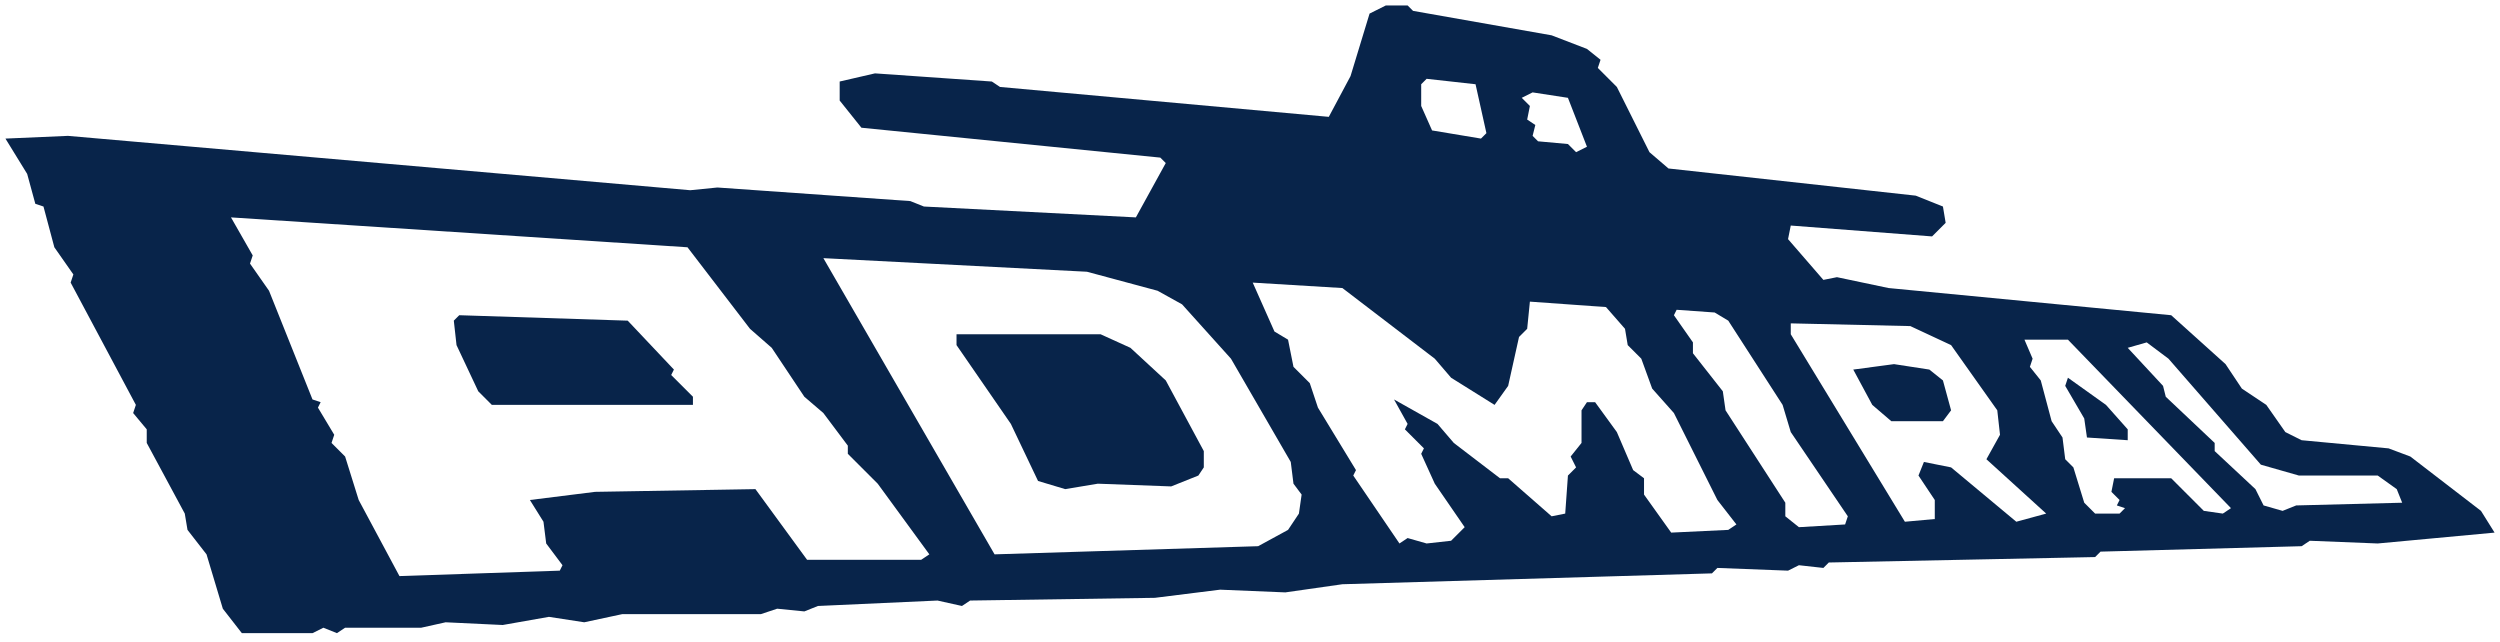
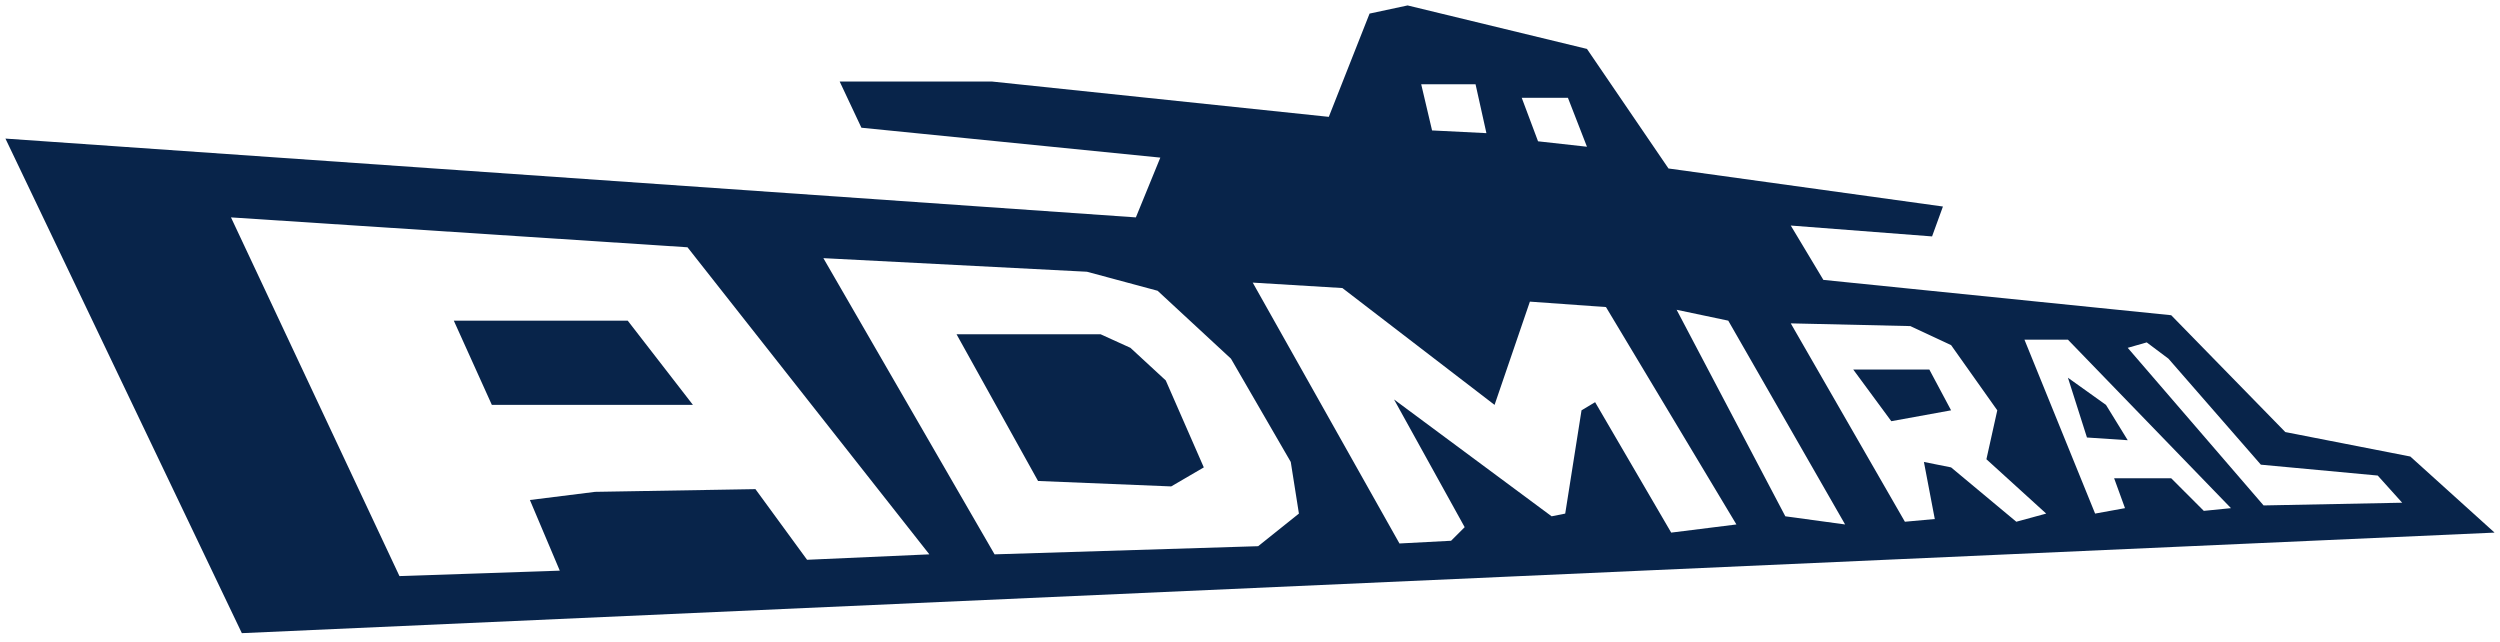
<svg xmlns="http://www.w3.org/2000/svg" viewBox="0 0 920 236" role="img" aria-label="ADMIRAL">
-   <path fill="#08244a" fill-rule="evenodd" d="M918,196 913,188 887,168 879,165 847,162 841,159 834,149 825,143 819,134 799,116 695,106 676,102 671,103 658,88 659,83 711,87 716,82 715,76 705,72 614,62 607,56 595,32 588,25 589,22 584,18 571,13 520,4 518,2 510,2 504,5 497,28 489,43 368,32 365,30 322,27 309,30 309,37 317,47 427,58 429,60 418,80 340,76 335,74 264,69 254,70 25,50 2,51 10,64 13,75 16,76 20,91 27,101 26,104 50,149 49,152 54,158 54,163 68,189 69,195 76,204 82,224 89,233 115,233 119,231 124,233 127,231 155,231 164,229 185,230 202,227 215,229 229,226 280,226 286,224 296,225 301,223 345,221 354,223 357,221 425,220 449,217 473,218 494,215 630,211 632,209 658,210 662,208 671,209 673,207 771,205 773,203 847,201 850,199 875,200z M783,128 790,126 798,132 832,171 846,175 875,175 882,180 884,185 845,186 840,188 833,186 830,180 815,166 815,163 797,146 796,142z M745,125 761,125 821,187 818,189 811,188 799,176 778,176 777,181 780,184 779,186 782,187 780,189 771,189 767,185 763,172 760,169 759,161 755,155 751,140 747,135 748,132z M761,139 760,142 767,154 768,161 783,162 783,158 775,149z M659,119 703,120 718,127 735,151 736,160 731,169 753,189 742,192 718,172 708,170 706,175 712,184 712,191 701,192 659,123z M682,136 689,149 696,155 715,155 718,151 715,140 710,136 697,134z M617,114 631,115 636,118 656,149 659,159 680,190 679,193 662,194 657,190 657,185 635,151 634,144 623,130 623,126 616,116z M461,104 494,106 528,132 534,139 550,149 555,142 559,124 562,121 563,111 591,113 598,121 599,127 604,132 608,143 616,152 632,184 639,193 636,195 615,196 605,182 605,176 601,173 595,159 587,148 584,148 582,151 582,163 578,168 580,172 577,175 576,189 571,190 555,176 552,176 535,163 529,156 513,147 518,156 517,158 524,165 523,167 528,178 539,194 534,199 525,200 518,198 515,200 498,175 499,173 485,150 482,141 476,135 474,125 469,122z M303,95 400,100 426,107 435,112 453,132 475,170 476,178 479,182 478,189 474,195 463,201 366,204z M352,123 352,127 372,156 382,177 392,180 404,178 431,179 441,175 443,172 443,166 429,140 416,128 405,123z M85,80 253,91 276,121 284,128 296,146 303,152 312,164 312,167 323,178 342,204 339,206 297,206 278,180 219,181 195,184 200,192 201,200 207,208 206,210 147,212 132,184 127,168 122,163 123,160 117,150 118,148 115,147 99,107 92,97 93,94z M167,118 168,127 176,144 181,149 255,149 255,146 247,138 248,136 231,118 169,116z M560,36 564,34 577,36 584,54 580,56 577,53 566,52 564,50 565,46 562,44 563,39z M523,31 525,29 543,31 547,49 545,51 527,48 523,39z" />
+   <path fill="#08244a" fill-rule="evenodd" d="M918,196 887,168 841,159 799,116 671,103 659,83 711,87 715,76 614,62 584,18 518,2 504,5 489,43 365,30 309,30 317,47 427,58 418,80 2,51 89,233Z M783,128 790,126 798,132 832,171 875,175 884,185 833,186Z M745,125 761,125 821,187 811,188 799,176 778,176 782,187 771,189Z M761,139 768,161 783,162 775,149Z M659,119 703,120 718,127 735,151 731,169 753,189 742,192 718,172 708,170 712,191 701,192Z M682,136 696,155 718,151 710,136Z M617,114 636,118 679,193 657,190Z M461,104 494,106 550,149 563,111 591,113 639,193 615,196 587,148 582,151 576,189 571,190 513,147 539,194 534,199 515,200Z M303,95 400,100 426,107 453,132 475,170 478,189 463,201 366,204Z M352,123 382,177 431,179 443,172 429,140 416,128 405,123Z M85,80 253,91 342,204 297,206 278,180 219,181 195,184 206,210 147,212Z M167,118 181,149 255,149 231,118Z M560,36 577,36 584,54 566,52Z M523,31 543,31 547,49 527,48Z" />
</svg>
